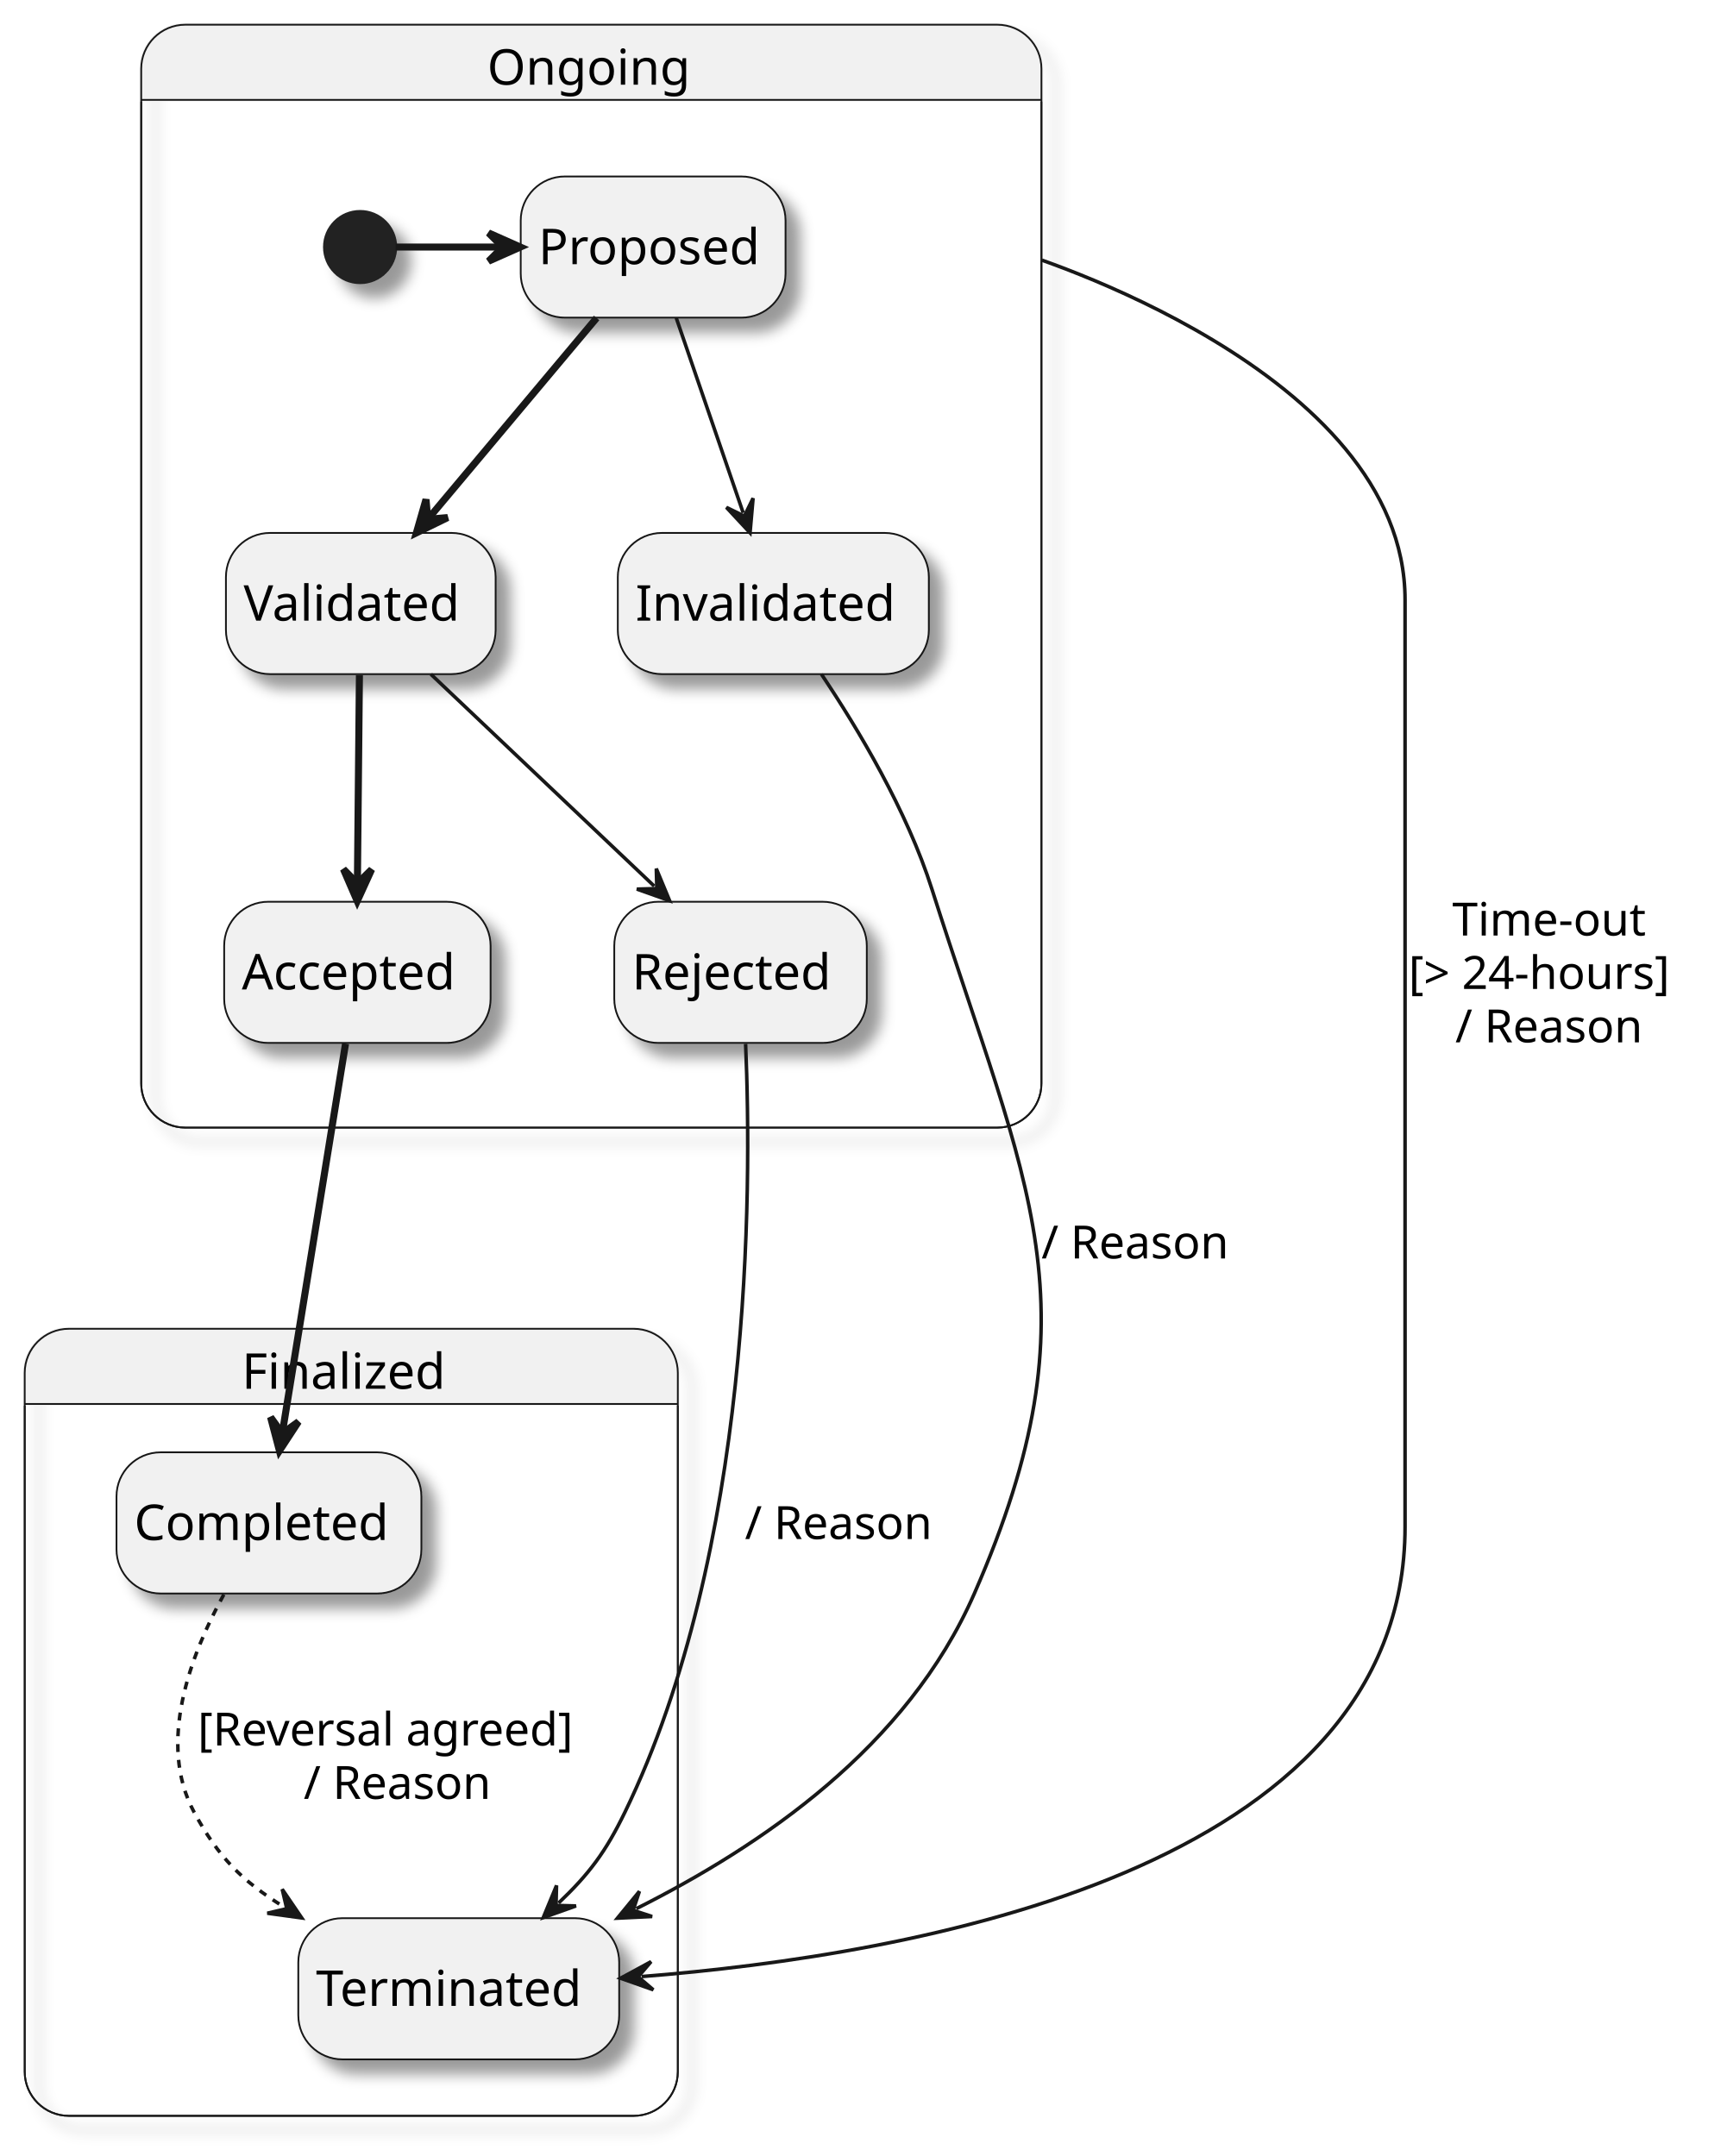
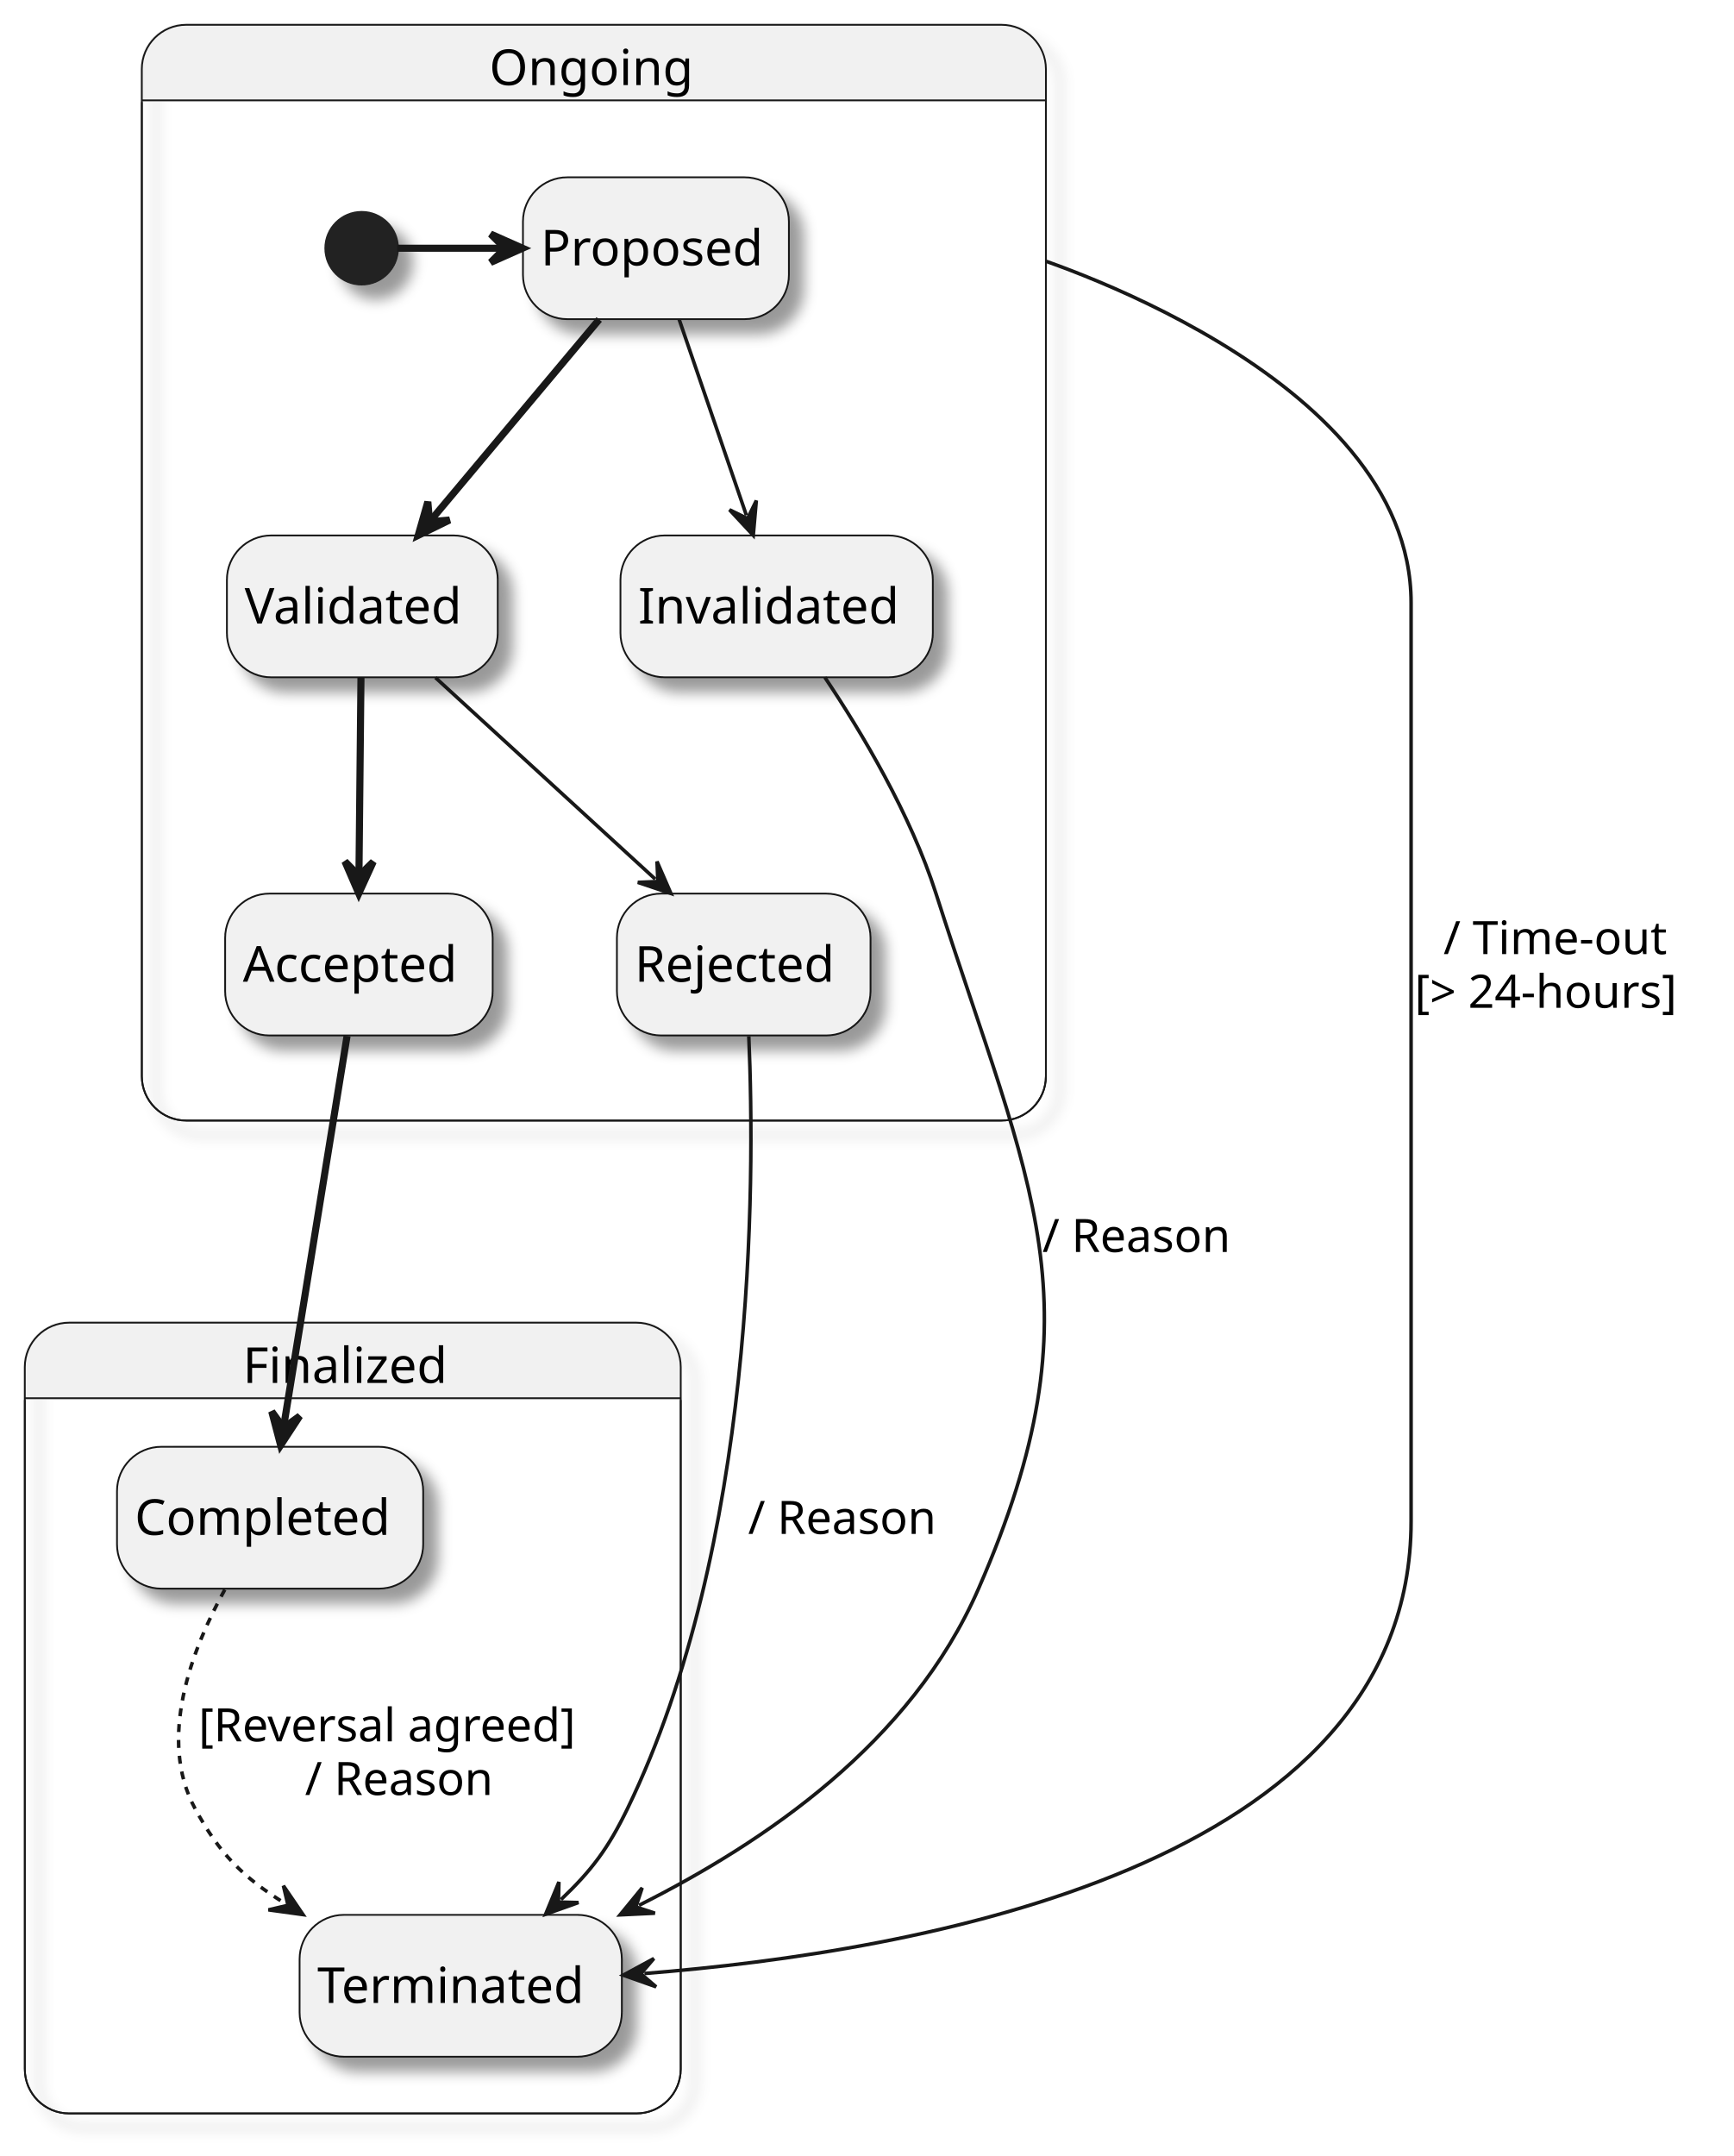
- <svg xmlns="http://www.w3.org/2000/svg" contentStyleType="text/css" data-diagram-type="STATE" height="1909.375px" preserveAspectRatio="none" style="width:1528px;height:1909px;background:#FFFFFF;" version="1.1" viewBox="0 0 1528 1909" width="1528.125px" zoomAndPan="magnify">
+ <svg xmlns="http://www.w3.org/2000/svg" contentStyleType="text/css" data-diagram-type="STATE" height="1900px" preserveAspectRatio="none" style="width:1528px;height:1900px;background:#FFFFFF;" version="1.1" viewBox="0 0 1528 1900" width="1528.125px" zoomAndPan="magnify">
  <defs>
-     <filter height="300%" id="f7cdf878mv1mg" width="300%" x="-1" y="-1">
+     <filter height="300%" id="f1eg91hjv3lbde" width="300%" x="-1" y="-1">
      <feGaussianBlur result="blurOut" stdDeviation="6.25" />
      <feColorMatrix in="blurOut" result="blurOut2" type="matrix" values="0 0 0 0 0 0 0 0 0 0 0 0 0 0 0 0 0 0 .4 0" />
      <feOffset dx="12.5" dy="12.5" in="blurOut2" result="blurOut3" />
      <feBlend in="SourceGraphic" in2="blurOut3" mode="normal" />
    </filter>
  </defs>
  <g>
    <g id="cluster_ip">
-       <rect fill="transparent" filter="url(#f7cdf878mv1mg)" height="976.562" rx="39.062" ry="39.062" style="stroke:#181818;stroke-width:1.562;" width="796.875" x="125" y="21.875" />
+       <rect fill="transparent" filter="url(#f1eg91hjv3lbde)" height="965.625" rx="39.062" ry="39.062" style="stroke:#181818;stroke-width:1.562;" width="796.875" x="125" y="21.875" />
      <path d="M164.062,21.875 L882.812,21.875 A39.062,39.062 0 0 1 921.875,60.938 L921.875,88.428 L125,88.428 L125,60.938 A39.062,39.062 0 0 1 164.062,21.875 " fill="#F1F1F1" style="stroke:#F1F1F1;stroke-width:3.125;" />
-       <rect fill="transparent" height="976.562" rx="39.062" ry="39.062" style="stroke:#181818;stroke-width:1.562;" width="796.875" x="125" y="21.875" />
+       <rect fill="transparent" height="965.625" rx="39.062" ry="39.062" style="stroke:#181818;stroke-width:1.562;" width="796.875" x="125" y="21.875" />
      <line style="stroke:#181818;stroke-width:1.562;" x1="125" x2="921.875" y1="88.428" y2="88.428" />
      <text fill="#000000" font-family="sans-serif" font-size="43.75" lengthAdjust="spacing" textLength="184.357" x="431.259" y="74.985">Ongoing</text>
    </g>
    <g id="cluster_Finalized">
-       <rect fill="transparent" filter="url(#f7cdf878mv1mg)" height="696.875" rx="39.062" ry="39.062" style="stroke:#181818;stroke-width:1.562;" width="578.125" x="21.875" y="1176.562" />
-       <path d="M60.938,1176.562 L560.938,1176.562 A39.062,39.062 0 0 1 600,1215.625 L600,1243.115 L21.875,1243.115 L21.875,1215.625 A39.062,39.062 0 0 1 60.938,1176.562 " fill="#F1F1F1" style="stroke:#F1F1F1;stroke-width:3.125;" />
-       <rect fill="transparent" height="696.875" rx="39.062" ry="39.062" style="stroke:#181818;stroke-width:1.562;" width="578.125" x="21.875" y="1176.562" />
-       <line style="stroke:#181818;stroke-width:1.562;" x1="21.875" x2="600" y1="1243.115" y2="1243.115" />
-       <text fill="#000000" font-family="sans-serif" font-size="43.75" lengthAdjust="spacing" textLength="193.82" x="214.027" y="1229.672">Finalized</text>
+       <rect fill="transparent" filter="url(#f1eg91hjv3lbde)" height="696.875" rx="39.062" ry="39.062" style="stroke:#181818;stroke-width:1.562;" width="578.125" x="21.875" y="1165.625" />
+       <path d="M60.938,1165.625 L560.938,1165.625 A39.062,39.062 0 0 1 600,1204.688 L600,1232.178 L21.875,1232.178 L21.875,1204.688 A39.062,39.062 0 0 1 60.938,1165.625 " fill="#F1F1F1" style="stroke:#F1F1F1;stroke-width:3.125;" />
+       <rect fill="transparent" height="696.875" rx="39.062" ry="39.062" style="stroke:#181818;stroke-width:1.562;" width="578.125" x="21.875" y="1165.625" />
+       <line style="stroke:#181818;stroke-width:1.562;" x1="21.875" x2="600" y1="1232.178" y2="1232.178" />
+       <text fill="#000000" font-family="sans-serif" font-size="43.75" lengthAdjust="spacing" textLength="193.82" x="214.027" y="1218.735">Finalized</text>
    </g>
-     <ellipse cx="318.75" cy="218.75" fill="#222222" filter="url(#f7cdf878mv1mg)" rx="31.25" ry="31.25" style="stroke:#222222;stroke-width:3.125;" />
-     <rect fill="#F1F1F1" filter="url(#f7cdf878mv1mg)" height="125" rx="39.062" ry="39.062" style="stroke:#181818;stroke-width:1.562;" width="234.405" x="460.938" y="156.25" />
+     <ellipse cx="318.75" cy="218.75" fill="#222222" filter="url(#f1eg91hjv3lbde)" rx="31.25" ry="31.25" style="stroke:#222222;stroke-width:3.125;" />
+     <rect fill="#F1F1F1" filter="url(#f1eg91hjv3lbde)" height="125" rx="39.062" ry="39.062" style="stroke:#181818;stroke-width:1.562;" width="234.405" x="460.938" y="156.25" />
    <text fill="#000000" font-family="sans-serif" font-size="43.75" lengthAdjust="spacing" textLength="203.155" x="476.562" y="233.896">Proposed</text>
-     <rect fill="#F1F1F1" filter="url(#f7cdf878mv1mg)" height="125" rx="39.062" ry="39.062" style="stroke:#181818;stroke-width:1.562;" width="238.721" x="200" y="471.875" />
+     <rect fill="#F1F1F1" filter="url(#f1eg91hjv3lbde)" height="125" rx="39.062" ry="39.062" style="stroke:#181818;stroke-width:1.562;" width="238.721" x="200" y="471.875" />
    <text fill="#000000" font-family="sans-serif" font-size="43.75" lengthAdjust="spacing" textLength="207.471" x="215.625" y="549.521">Validated</text>
-     <rect fill="#F1F1F1" filter="url(#f7cdf878mv1mg)" height="125" rx="39.062" ry="39.062" style="stroke:#181818;stroke-width:1.562;" width="275.314" x="546.875" y="471.875" />
+     <rect fill="#F1F1F1" filter="url(#f1eg91hjv3lbde)" height="125" rx="39.062" ry="39.062" style="stroke:#181818;stroke-width:1.562;" width="275.314" x="546.875" y="471.875" />
    <text fill="#000000" font-family="sans-serif" font-size="43.75" lengthAdjust="spacing" textLength="244.064" x="562.5" y="549.521">Invalidated</text>
-     <rect fill="#F1F1F1" filter="url(#f7cdf878mv1mg)" height="125" rx="39.062" ry="39.062" style="stroke:#181818;stroke-width:1.562;" width="235.815" x="198.438" y="798.438" />
-     <text fill="#000000" font-family="sans-serif" font-size="43.75" lengthAdjust="spacing" textLength="204.565" x="214.062" y="876.083">Accepted</text>
-     <rect fill="#F1F1F1" filter="url(#f7cdf878mv1mg)" height="125" rx="39.062" ry="39.062" style="stroke:#181818;stroke-width:1.562;" width="223.532" x="543.75" y="798.438" />
-     <text fill="#000000" font-family="sans-serif" font-size="43.75" lengthAdjust="spacing" textLength="192.282" x="559.375" y="876.083">Rejected</text>
-     <rect fill="#F1F1F1" filter="url(#f7cdf878mv1mg)" height="125" rx="39.062" ry="39.062" style="stroke:#181818;stroke-width:1.562;" width="269.867" x="103.125" y="1285.938" />
-     <text fill="#000000" font-family="sans-serif" font-size="43.75" lengthAdjust="spacing" textLength="238.617" x="118.75" y="1363.583">Completed</text>
-     <rect fill="#F1F1F1" filter="url(#f7cdf878mv1mg)" height="125" rx="39.062" ry="39.062" style="stroke:#181818;stroke-width:1.562;" width="284.03" x="264.062" y="1698.438" />
-     <text fill="#000000" font-family="sans-serif" font-size="43.75" lengthAdjust="spacing" textLength="252.78" x="279.688" y="1776.083">Terminated</text>
+     <rect fill="#F1F1F1" filter="url(#f1eg91hjv3lbde)" height="125" rx="39.062" ry="39.062" style="stroke:#181818;stroke-width:1.562;" width="235.815" x="198.438" y="787.5" />
+     <text fill="#000000" font-family="sans-serif" font-size="43.75" lengthAdjust="spacing" textLength="204.565" x="214.062" y="865.146">Accepted</text>
+     <rect fill="#F1F1F1" filter="url(#f1eg91hjv3lbde)" height="125" rx="39.062" ry="39.062" style="stroke:#181818;stroke-width:1.562;" width="223.532" x="543.75" y="787.5" />
+     <text fill="#000000" font-family="sans-serif" font-size="43.75" lengthAdjust="spacing" textLength="192.282" x="559.375" y="865.146">Rejected</text>
+     <rect fill="#F1F1F1" filter="url(#f1eg91hjv3lbde)" height="125" rx="39.062" ry="39.062" style="stroke:#181818;stroke-width:1.562;" width="269.867" x="103.125" y="1275" />
+     <text fill="#000000" font-family="sans-serif" font-size="43.75" lengthAdjust="spacing" textLength="238.617" x="118.75" y="1352.646">Completed</text>
+     <rect fill="#F1F1F1" filter="url(#f1eg91hjv3lbde)" height="125" rx="39.062" ry="39.062" style="stroke:#181818;stroke-width:1.562;" width="284.03" x="264.062" y="1687.5" />
+     <text fill="#000000" font-family="sans-serif" font-size="43.75" lengthAdjust="spacing" textLength="252.78" x="279.688" y="1765.146">Terminated</text>
    <g id="link_*start*ip_Proposed">
      <path d="M350.156,218.75 C386.969,218.75 405.031,218.75 441.844,218.75 " fill="transparent" id="*start*ip-to-Proposed" style="stroke:#181818;stroke-width:6.25;" />
      <polygon fill="#181818" points="460.594,218.75,432.469,206.25,444.969,218.75,432.469,231.25,460.594,218.75" style="stroke:#181818;stroke-width:6.25;" />
    </g>
    <g id="link_Proposed_Validated">
      <path d="M528.125,281.531 C482.188,336.312 426.551,402.698 380.645,457.417 " fill="transparent" id="Proposed-to-Validated" style="stroke:#181818;stroke-width:6.25;" />
      <polygon fill="#181818" points="368.594,471.781,396.247,458.269,378.636,459.811,377.094,442.201,368.594,471.781" style="stroke:#181818;stroke-width:6.25;" />
    </g>
    <g id="link_Proposed_Invalidated">
      <path d="M598.625,281.531 C617.438,336.312 639.069,399.328 657.851,454.047 " fill="transparent" id="Proposed-to-Invalidated" style="stroke:#181818;stroke-width:3.125;" />
      <polygon fill="#181818" points="663.938,471.781,666.63,441.122,658.865,457.002,642.984,449.238,663.938,471.781" style="stroke:#181818;stroke-width:3.125;" />
    </g>
    <g id="link_Validated_Accepted">
-       <path d="M318.156,597.75 C317.594,655 316.966,721.907 316.403,779.095 " fill="transparent" id="Validated-to-Accepted" style="stroke:#181818;stroke-width:6.25;" />
-       <polygon fill="#181818" points="316.219,797.844,328.995,769.843,316.372,782.22,303.996,769.597,316.219,797.844" style="stroke:#181818;stroke-width:6.25;" />
+       <path d="M318.156,597.156 C317.594,651.938 316.974,713.938 316.411,768.657 " fill="transparent" id="Validated-to-Accepted" style="stroke:#181818;stroke-width:6.25;" />
+       <polygon fill="#181818" points="316.219,787.406,329.007,759.411,316.379,771.782,304.009,759.154,316.219,787.406" style="stroke:#181818;stroke-width:6.25;" />
    </g>
    <g id="link_Validated_Rejected">
-       <path d="M381.438,597 C441.688,654.156 518.649,727.219 579.149,784.625 " fill="transparent" id="Validated-to-Rejected" style="stroke:#181818;stroke-width:3.125;" />
-       <polygon fill="#181818" points="592.75,797.531,580.952,769.105,581.415,786.776,563.744,787.24,592.75,797.531" style="stroke:#181818;stroke-width:3.125;" />
+       <path d="M383.812,597.156 C443.594,651.938 517.866,720.017 577.554,774.736 " fill="transparent" id="Validated-to-Rejected" style="stroke:#181818;stroke-width:3.125;" />
+       <polygon fill="#181818" points="591.375,787.406,579.09,759.187,579.857,776.847,562.196,777.615,591.375,787.406" style="stroke:#181818;stroke-width:3.125;" />
    </g>
    <g id="link_Accepted_Completed">
-       <path d="M305.875,924.031 C290.906,1016.25 265.414,1173.399 250.351,1266.086 " fill="transparent" id="Accepted-to-Completed" style="stroke:#181818;stroke-width:6.25;" />
-       <polygon fill="#181818" points="247.344,1284.594,264.193,1258.838,249.85,1269.171,239.517,1254.828,247.344,1284.594" style="stroke:#181818;stroke-width:6.25;" />
+       <path d="M305.875,913.094 C290.906,1005.312 265.414,1162.461 250.351,1255.149 " fill="transparent" id="Accepted-to-Completed" style="stroke:#181818;stroke-width:6.25;" />
+       <polygon fill="#181818" points="247.344,1273.656,264.193,1247.9,249.85,1258.234,239.517,1243.89,247.344,1273.656" style="stroke:#181818;stroke-width:6.25;" />
    </g>
    <g id="link_Invalidated_Terminated">
-       <path d="M727.094,596.938 C759.75,645.656 802.844,717.719 825,787.5 C909.031,1052.062 973.688,1156.594 862.5,1410.938 C802.938,1547.25 674.092,1634.228 563.249,1690.009 " fill="transparent" id="Invalidated-to-Terminated" style="stroke:#181818;stroke-width:3.125;" />
-       <polygon fill="#181818" points="546.5,1698.438,577.242,1696.96,560.457,1691.414,566.004,1674.629,546.5,1698.438" style="stroke:#181818;stroke-width:3.125;" />
-       <text fill="#000000" font-family="sans-serif" font-size="40.625" lengthAdjust="spacing" textLength="176.485" x="921.875" y="1114.272">/ Reason</text>
+       <path d="M727.031,596.938 C759.656,645.688 802.719,717.781 825,787.5 C907.969,1047.312 971.719,1150.094 862.5,1400 C802.938,1536.312 674.092,1623.29 563.249,1679.071 " fill="transparent" id="Invalidated-to-Terminated" style="stroke:#181818;stroke-width:3.125;" />
+       <polygon fill="#181818" points="546.5,1687.5,577.242,1686.023,560.457,1680.476,566.004,1663.691,546.5,1687.5" style="stroke:#181818;stroke-width:3.125;" />
+       <text fill="#000000" font-family="sans-serif" font-size="40.625" lengthAdjust="spacing" textLength="176.485" x="918.75" y="1103.334">/ Reason</text>
    </g>
    <g id="link_Rejected_Terminated">
-       <path d="M660,924.281 C665.625,1055.25 665.562,1372.812 553.125,1604.688 C536.094,1639.812 521.552,1659.2 494.458,1684.981 " fill="transparent" id="Rejected-to-Terminated" style="stroke:#181818;stroke-width:3.125;" />
-       <polygon fill="#181818" points="480.875,1697.906,509.866,1687.574,492.194,1687.135,492.633,1669.463,480.875,1697.906" style="stroke:#181818;stroke-width:3.125;" />
-       <text fill="#000000" font-family="sans-serif" font-size="40.625" lengthAdjust="spacing" textLength="176.485" x="659.375" y="1362.709">/ Reason</text>
+       <path d="M660,913.344 C665.625,1044.312 665.562,1361.875 553.125,1593.75 C536.094,1628.875 521.552,1648.262 494.458,1674.044 " fill="transparent" id="Rejected-to-Terminated" style="stroke:#181818;stroke-width:3.125;" />
+       <polygon fill="#181818" points="480.875,1686.969,509.866,1676.637,492.194,1676.198,492.633,1658.526,480.875,1686.969" style="stroke:#181818;stroke-width:3.125;" />
+       <text fill="#000000" font-family="sans-serif" font-size="40.625" lengthAdjust="spacing" textLength="176.485" x="659.375" y="1351.772">/ Reason</text>
    </g>
    <g id="link_ip_Terminated">
-       <path d="M922.256,230.332 C922.625,230.463 922.997,230.596 923.372,230.73 C926.375,231.803 929.595,232.973 933.012,234.241 C939.846,236.776 947.468,239.702 955.715,243.017 C988.703,256.278 1031.703,275.779 1074.375,301.535 C1159.719,353.047 1243.75,429.578 1243.75,531.25 C1243.75,531.25 1243.75,531.25 1243.75,1351.562 C1243.75,1656.594 807.16,1731.176 567.973,1750.114 " fill="transparent" id="ip-to-Terminated" style="stroke:#181818;stroke-width:3.125;" />
-       <polygon fill="#181818" points="549.281,1751.594,578.305,1761.835,564.857,1750.361,576.332,1736.913,549.281,1751.594" style="stroke:#181818;stroke-width:3.125;" />
-       <text fill="#000000" font-family="sans-serif" font-size="40.625" lengthAdjust="spacing" textLength="181.86" x="1285.556" y="828.334">Time-out</text>
-       <text fill="#000000" font-family="sans-serif" font-size="40.625" lengthAdjust="spacing" textLength="259.222" x="1246.875" y="875.624">[&gt; 24-hours]</text>
-       <text fill="#000000" font-family="sans-serif" font-size="40.625" lengthAdjust="spacing" textLength="176.485" x="1288.244" y="922.914">/ Reason</text>
+       <path d="M922.256,230.332 C922.625,230.463 922.997,230.596 923.372,230.73 C926.375,231.803 929.595,232.973 933.012,234.241 C939.846,236.776 947.468,239.702 955.715,243.017 C988.703,256.278 1031.703,275.779 1074.375,301.535 C1159.719,353.047 1243.75,429.578 1243.75,531.25 C1243.75,531.25 1243.75,531.25 1243.75,1340.625 C1243.75,1645.656 807.16,1720.239 567.973,1739.176 " fill="transparent" id="ip-to-Terminated" style="stroke:#181818;stroke-width:3.125;" />
+       <polygon fill="#181818" points="549.281,1740.656,578.305,1750.897,564.857,1739.423,576.332,1725.975,549.281,1740.656" style="stroke:#181818;stroke-width:3.125;" />
+       <text fill="#000000" font-family="sans-serif" font-size="40.625" lengthAdjust="spacing" textLength="208.461" x="1272.256" y="840.834">/ Time-out</text>
+       <text fill="#000000" font-family="sans-serif" font-size="40.625" lengthAdjust="spacing" textLength="259.222" x="1246.875" y="888.124">[&gt; 24-hours]</text>
    </g>
    <g id="link_Completed_Terminated">
-       <path d="M198.125,1411.844 C168.719,1465.125 138.812,1543.594 171.875,1604.688 C193.156,1644 213.469,1664.967 251.187,1688.342 " fill="transparent" id="Completed-to-Terminated" style="stroke:#181818;stroke-width:3.125;stroke-dasharray:7.0,7.0;" />
-       <polygon fill="#181818" points="267.125,1698.219,249.803,1672.778,253.844,1689.988,236.634,1694.029,267.125,1698.219" style="stroke:#181818;stroke-width:3.125;" />
-       <text fill="#000000" font-family="sans-serif" font-size="40.625" lengthAdjust="spacing" textLength="364.078" x="175" y="1545.522">[Reversal agreed]</text>
-       <text fill="#000000" font-family="sans-serif" font-size="40.625" lengthAdjust="spacing" textLength="176.485" x="268.796" y="1592.812">/ Reason</text>
+       <path d="M198.125,1400.906 C168.719,1454.188 138.812,1532.656 171.875,1593.75 C193.156,1633.062 213.469,1654.029 251.187,1677.404 " fill="transparent" id="Completed-to-Terminated" style="stroke:#181818;stroke-width:3.125;stroke-dasharray:7.0,7.0;" />
+       <polygon fill="#181818" points="267.125,1687.281,249.803,1661.841,253.844,1679.051,236.634,1683.091,267.125,1687.281" style="stroke:#181818;stroke-width:3.125;" />
+       <text fill="#000000" font-family="sans-serif" font-size="40.625" lengthAdjust="spacing" textLength="364.078" x="175" y="1534.584">[Reversal agreed]</text>
+       <text fill="#000000" font-family="sans-serif" font-size="40.625" lengthAdjust="spacing" textLength="176.485" x="268.796" y="1581.874">/ Reason</text>
    </g>
  </g>
</svg>
